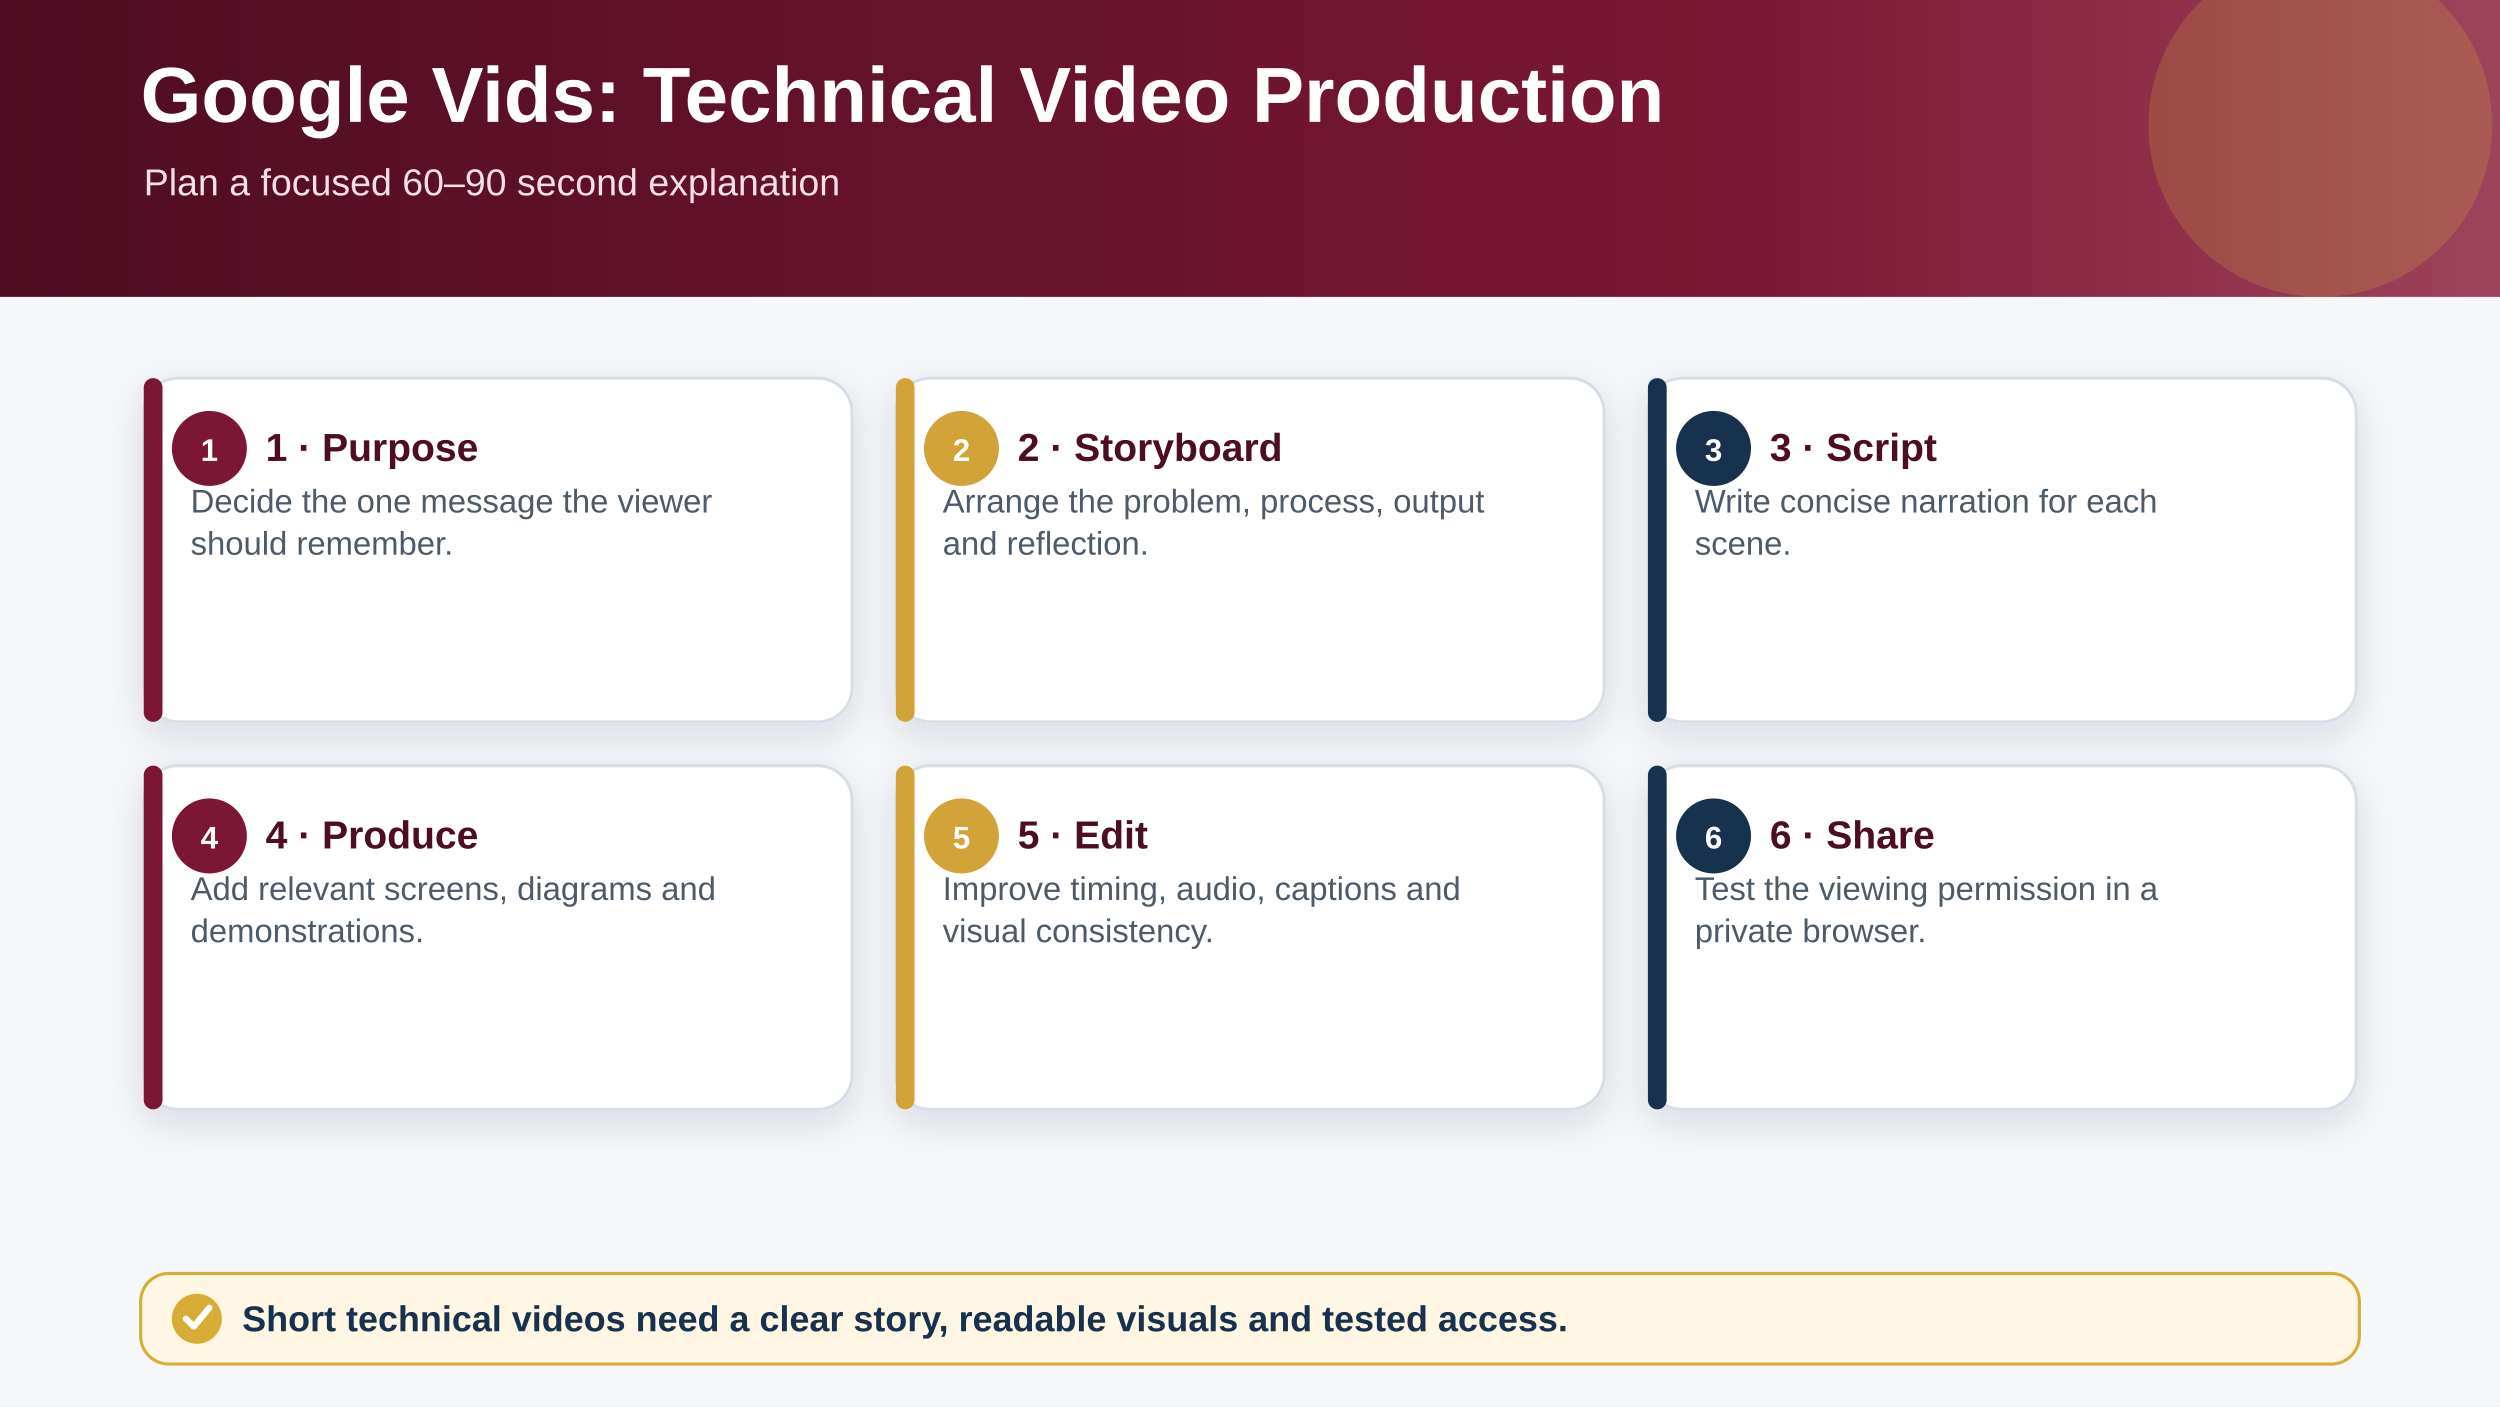
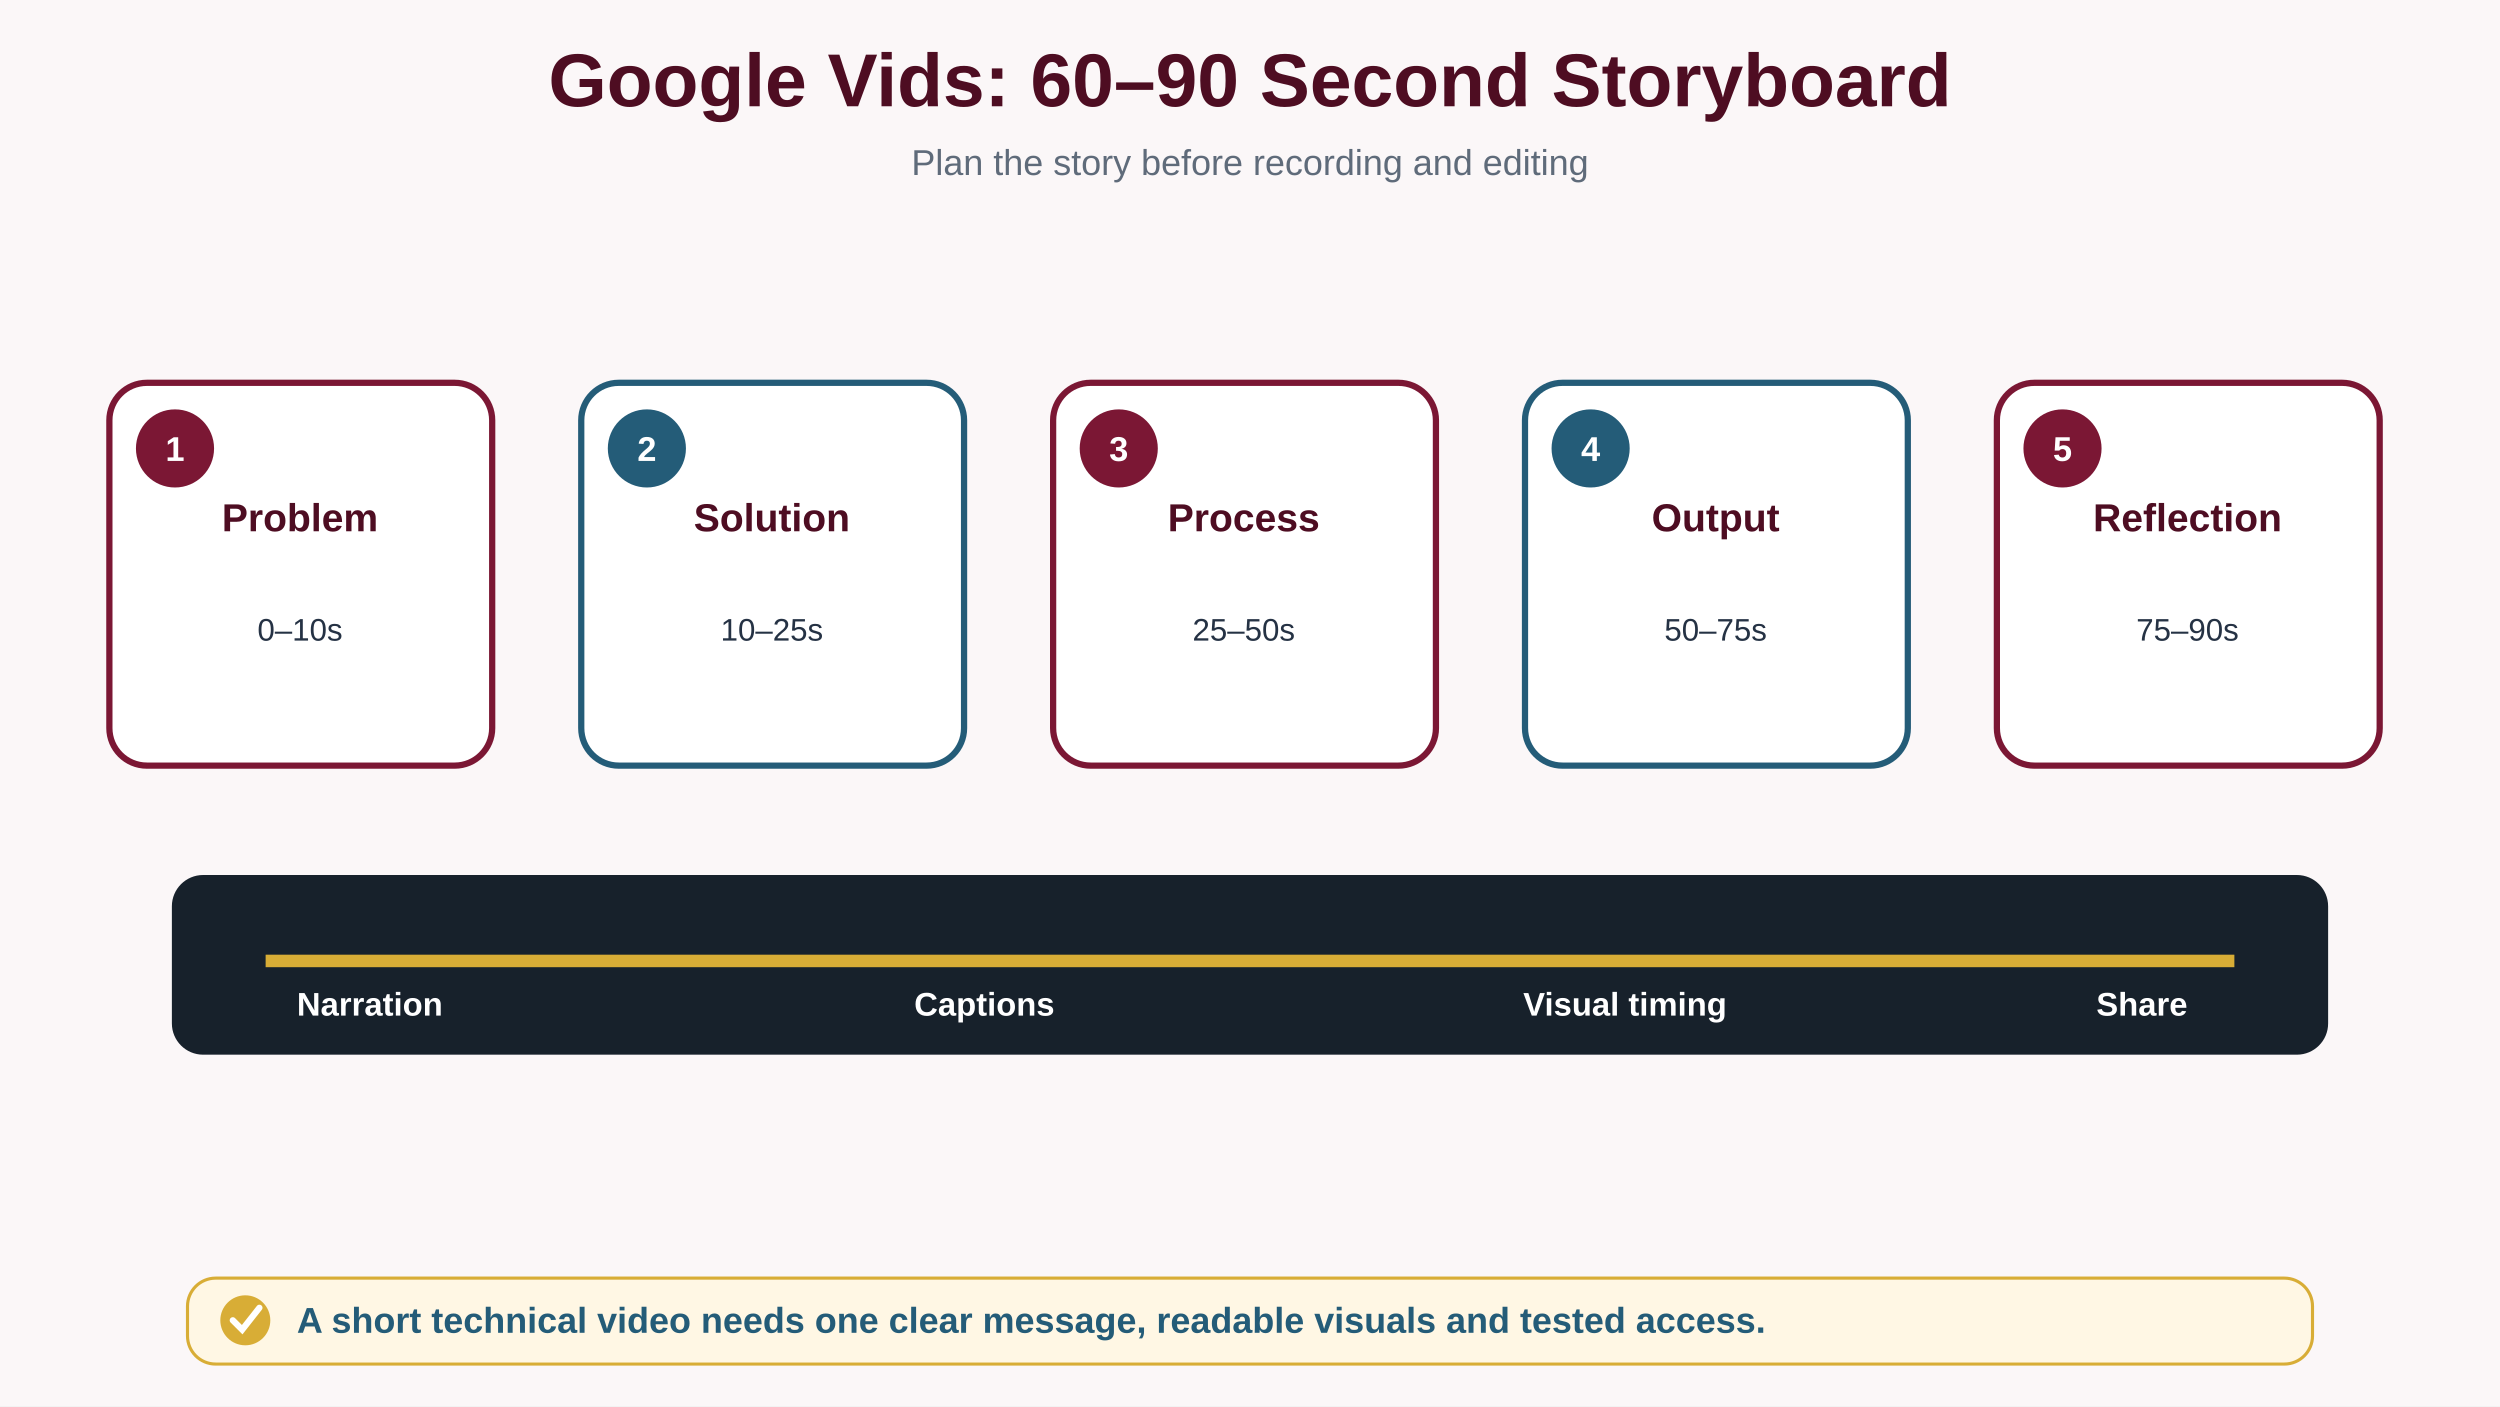
<svg xmlns="http://www.w3.org/2000/svg" width="1600" height="900" viewBox="0 0 1600 900" role="img" aria-labelledby="title desc">
  <defs>
-     <linearGradient id="head" x1="0" x2="1">
-       <stop stop-color="#4e0d22" />
-       <stop offset=".7" stop-color="#7b1734" />
-       <stop offset="1" stop-color="#9f445d" />
-     </linearGradient>
+     <marker id="arrow" markerWidth="14" markerHeight="14" refX="12" refY="7" orient="auto">
+       <path d="M0 0L14 7L0 14Z" fill="#d8ad36" />
+     </marker>
    <filter id="shadow">
-       <feDropShadow dx="0" dy="8" stdDeviation="12" flood-color="#17212b" flood-opacity=".12" />
+       <feDropShadow dx="0" dy="8" stdDeviation="10" flood-color="#243142" flood-opacity=".12" />
    </filter>
-     <style>.title{font:800 50px Arial,sans-serif;fill:#fff}.sub{font:24px Arial,sans-serif;fill:#f4dfe6}.card-title{font:700 25px Arial,sans-serif;fill:#4e0d22}.body{font:21px Arial,sans-serif;fill:#4d5a68}.num{font:700 20px Arial,sans-serif;fill:#fff}.foot{font:700 23px Arial,sans-serif;fill:#17324f}</style>
+     <style>.title{font:800 48px Arial,sans-serif;fill:#4e0d22}.sub{font:23px Arial,sans-serif;fill:#5f6b7a}.boxTitle{font:700 25px Arial,sans-serif;fill:#4e0d22}.body{font:20px Arial,sans-serif;fill:#253244}.small{font:18px Arial,sans-serif;fill:#5f6b7a}.label{font:700 21px Arial,sans-serif;fill:#fff}.num{font:700 22px Arial,sans-serif;fill:#fff}.foot{font:700 23px Arial,sans-serif;fill:#245c78}</style>
  </defs>
-   <rect width="1600" height="900" fill="#f5f7fa" />
-   <rect width="1600" height="190" fill="url(#head)" />
-   <circle cx="1485" cy="80" r="110" fill="#d8ad36" opacity=".22" />
-   <text x="90" y="78" class="title">Google Vids: Technical Video Production</text>
-   <text x="92" y="125" class="sub">Plan a focused 60–90 second explanation</text>
-   <g filter="url(#shadow)">
-     <g>
-       <rect x="92" y="242" width="453.333" height="220" rx="22" fill="#fff" stroke="#d8dee7" stroke-width="2" />
-       <rect x="92" y="242" width="12" height="220" rx="6" fill="#7b1734" />
-       <circle cx="134" cy="287" r="24" fill="#7b1734" />
-       <text x="134" y="295" text-anchor="middle" class="num">1</text>
-       <text x="170" y="295" class="card-title">
-         <tspan x="170" dy="0">1 · Purpose</tspan>
-       </text>
-       <text x="122" y="328" class="body">
-         <tspan x="122" dy="0">Decide the one message the viewer</tspan>
-         <tspan x="122" dy="27">should remember.</tspan>
-       </text>
-     </g>
-     <g>
-       <rect x="573.333" y="242" width="453.333" height="220" rx="22" fill="#fff" stroke="#d8dee7" stroke-width="2" />
-       <rect x="573.333" y="242" width="12" height="220" rx="6" fill="#d2a337" />
-       <circle cx="615.333" cy="287" r="24" fill="#d2a337" />
-       <text x="615.333" y="295" text-anchor="middle" class="num">2</text>
-       <text x="651.333" y="295" class="card-title">
-         <tspan x="651.333" dy="0">2 · Storyboard</tspan>
-       </text>
-       <text x="603.333" y="328" class="body">
-         <tspan x="603.333" dy="0">Arrange the problem, process, output</tspan>
-         <tspan x="603.333" dy="27">and reflection.</tspan>
-       </text>
-     </g>
-     <g>
-       <rect x="1054.667" y="242" width="453.333" height="220" rx="22" fill="#fff" stroke="#d8dee7" stroke-width="2" />
-       <rect x="1054.667" y="242" width="12" height="220" rx="6" fill="#17324f" />
-       <circle cx="1096.667" cy="287" r="24" fill="#17324f" />
-       <text x="1096.667" y="295" text-anchor="middle" class="num">3</text>
-       <text x="1132.667" y="295" class="card-title">
-         <tspan x="1132.667" dy="0">3 · Script</tspan>
-       </text>
-       <text x="1084.667" y="328" class="body">
-         <tspan x="1084.667" dy="0">Write concise narration for each</tspan>
-         <tspan x="1084.667" dy="27">scene.</tspan>
-       </text>
-     </g>
-     <g>
-       <rect x="92" y="490" width="453.333" height="220" rx="22" fill="#fff" stroke="#d8dee7" stroke-width="2" />
-       <rect x="92" y="490" width="12" height="220" rx="6" fill="#7b1734" />
-       <circle cx="134" cy="535" r="24" fill="#7b1734" />
-       <text x="134" y="543" text-anchor="middle" class="num">4</text>
-       <text x="170" y="543" class="card-title">
-         <tspan x="170" dy="0">4 · Produce</tspan>
-       </text>
-       <text x="122" y="576" class="body">
-         <tspan x="122" dy="0">Add relevant screens, diagrams and</tspan>
-         <tspan x="122" dy="27">demonstrations.</tspan>
-       </text>
-     </g>
-     <g>
-       <rect x="573.333" y="490" width="453.333" height="220" rx="22" fill="#fff" stroke="#d8dee7" stroke-width="2" />
-       <rect x="573.333" y="490" width="12" height="220" rx="6" fill="#d2a337" />
-       <circle cx="615.333" cy="535" r="24" fill="#d2a337" />
-       <text x="615.333" y="543" text-anchor="middle" class="num">5</text>
-       <text x="651.333" y="543" class="card-title">
-         <tspan x="651.333" dy="0">5 · Edit</tspan>
-       </text>
-       <text x="603.333" y="576" class="body">
-         <tspan x="603.333" dy="0">Improve timing, audio, captions and</tspan>
-         <tspan x="603.333" dy="27">visual consistency.</tspan>
-       </text>
-     </g>
-     <g>
-       <rect x="1054.667" y="490" width="453.333" height="220" rx="22" fill="#fff" stroke="#d8dee7" stroke-width="2" />
-       <rect x="1054.667" y="490" width="12" height="220" rx="6" fill="#17324f" />
-       <circle cx="1096.667" cy="535" r="24" fill="#17324f" />
-       <text x="1096.667" y="543" text-anchor="middle" class="num">6</text>
-       <text x="1132.667" y="543" class="card-title">
-         <tspan x="1132.667" dy="0">6 · Share</tspan>
-       </text>
-       <text x="1084.667" y="576" class="body">
-         <tspan x="1084.667" dy="0">Test the viewing permission in a</tspan>
-         <tspan x="1084.667" dy="27">private browser.</tspan>
-       </text>
-     </g>
-   </g>
-   <rect x="90" y="815" width="1420" height="58" rx="18" fill="#fff7e3" stroke="#d8ad36" stroke-width="2" />
-   <circle cx="126" cy="844" r="16" fill="#d8ad36" />
-   <path d="M119 844l5 5 10-12" fill="none" stroke="#fff" stroke-width="4" stroke-linecap="round" stroke-linejoin="round" />
-   <text x="155" y="852" class="foot">Short technical videos need a clear story, readable visuals and tested access.</text>
+   <rect width="1600" height="900" fill="#fbf7f8" />
+   <text x="800" y="68" class="title" text-anchor="middle">Google Vids: 60–90 Second Storyboard</text>
+   <text x="800" y="112" class="sub" text-anchor="middle">Plan the story before recording and editing</text>
+   <rect x="70" y="245" width="245" height="245" rx="24" fill="#fff" stroke="#7b1734" stroke-width="4" />
+   <circle cx="112" cy="287" r="25" fill="#7b1734" />
+   <text x="112" y="295" class="num" text-anchor="middle">1</text>
+   <text x="192" y="340" class="boxTitle" text-anchor="middle">
+     <tspan x="192" dy="0">Problem</tspan>
+   </text>
+   <text x="192" y="410" class="body" text-anchor="middle">
+     <tspan x="192" dy="0">0–10s</tspan>
+   </text>
+   <rect x="372" y="245" width="245" height="245" rx="24" fill="#fff" stroke="#245c78" stroke-width="4" />
+   <circle cx="414" cy="287" r="25" fill="#245c78" />
+   <text x="414" y="295" class="num" text-anchor="middle">2</text>
+   <text x="494" y="340" class="boxTitle" text-anchor="middle">
+     <tspan x="494" dy="0">Solution</tspan>
+   </text>
+   <text x="494" y="410" class="body" text-anchor="middle">
+     <tspan x="494" dy="0">10–25s</tspan>
+   </text>
+   <rect x="674" y="245" width="245" height="245" rx="24" fill="#fff" stroke="#7b1734" stroke-width="4" />
+   <circle cx="716" cy="287" r="25" fill="#7b1734" />
+   <text x="716" y="295" class="num" text-anchor="middle">3</text>
+   <text x="796" y="340" class="boxTitle" text-anchor="middle">
+     <tspan x="796" dy="0">Process</tspan>
+   </text>
+   <text x="796" y="410" class="body" text-anchor="middle">
+     <tspan x="796" dy="0">25–50s</tspan>
+   </text>
+   <rect x="976" y="245" width="245" height="245" rx="24" fill="#fff" stroke="#245c78" stroke-width="4" />
+   <circle cx="1018" cy="287" r="25" fill="#245c78" />
+   <text x="1018" y="295" class="num" text-anchor="middle">4</text>
+   <text x="1098" y="340" class="boxTitle" text-anchor="middle">
+     <tspan x="1098" dy="0">Output</tspan>
+   </text>
+   <text x="1098" y="410" class="body" text-anchor="middle">
+     <tspan x="1098" dy="0">50–75s</tspan>
+   </text>
+   <rect x="1278" y="245" width="245" height="245" rx="24" fill="#fff" stroke="#7b1734" stroke-width="4" />
+   <circle cx="1320" cy="287" r="25" fill="#7b1734" />
+   <text x="1320" y="295" class="num" text-anchor="middle">5</text>
+   <text x="1400" y="340" class="boxTitle" text-anchor="middle">
+     <tspan x="1400" dy="0">Reflection</tspan>
+   </text>
+   <text x="1400" y="410" class="body" text-anchor="middle">
+     <tspan x="1400" dy="0">75–90s</tspan>
+   </text>
+   <rect x="110" y="560" width="1380" height="115" rx="20" fill="#17212b" />
+   <line x1="170" y1="615" x2="1430" y2="615" stroke="#d8ad36" stroke-width="8" />
+   <text x="190" y="650" class="label" text-anchor="start">
+     <tspan x="190" dy="0">Narration</tspan>
+   </text>
+   <text x="630" y="650" class="label" text-anchor="middle">
+     <tspan x="630" dy="0">Captions</tspan>
+   </text>
+   <text x="1040" y="650" class="label" text-anchor="middle">
+     <tspan x="1040" dy="0">Visual timing</tspan>
+   </text>
+   <text x="1400" y="650" class="label" text-anchor="end">
+     <tspan x="1400" dy="0">Share</tspan>
+   </text>
+   <rect x="120" y="818" width="1360" height="55" rx="18" fill="#fff7e4" stroke="#d8ad36" stroke-width="2" />
+   <circle cx="157" cy="845" r="16" fill="#d8ad36" />
+   <path d="M149 845l6 6 11-14" fill="none" stroke="#fff" stroke-width="4" stroke-linecap="round" />
+   <text x="190" y="853" class="foot" text-anchor="start">
+     <tspan x="190" dy="0">A short technical video needs one clear message, readable visuals and tested access.</tspan>
+   </text>
</svg>
